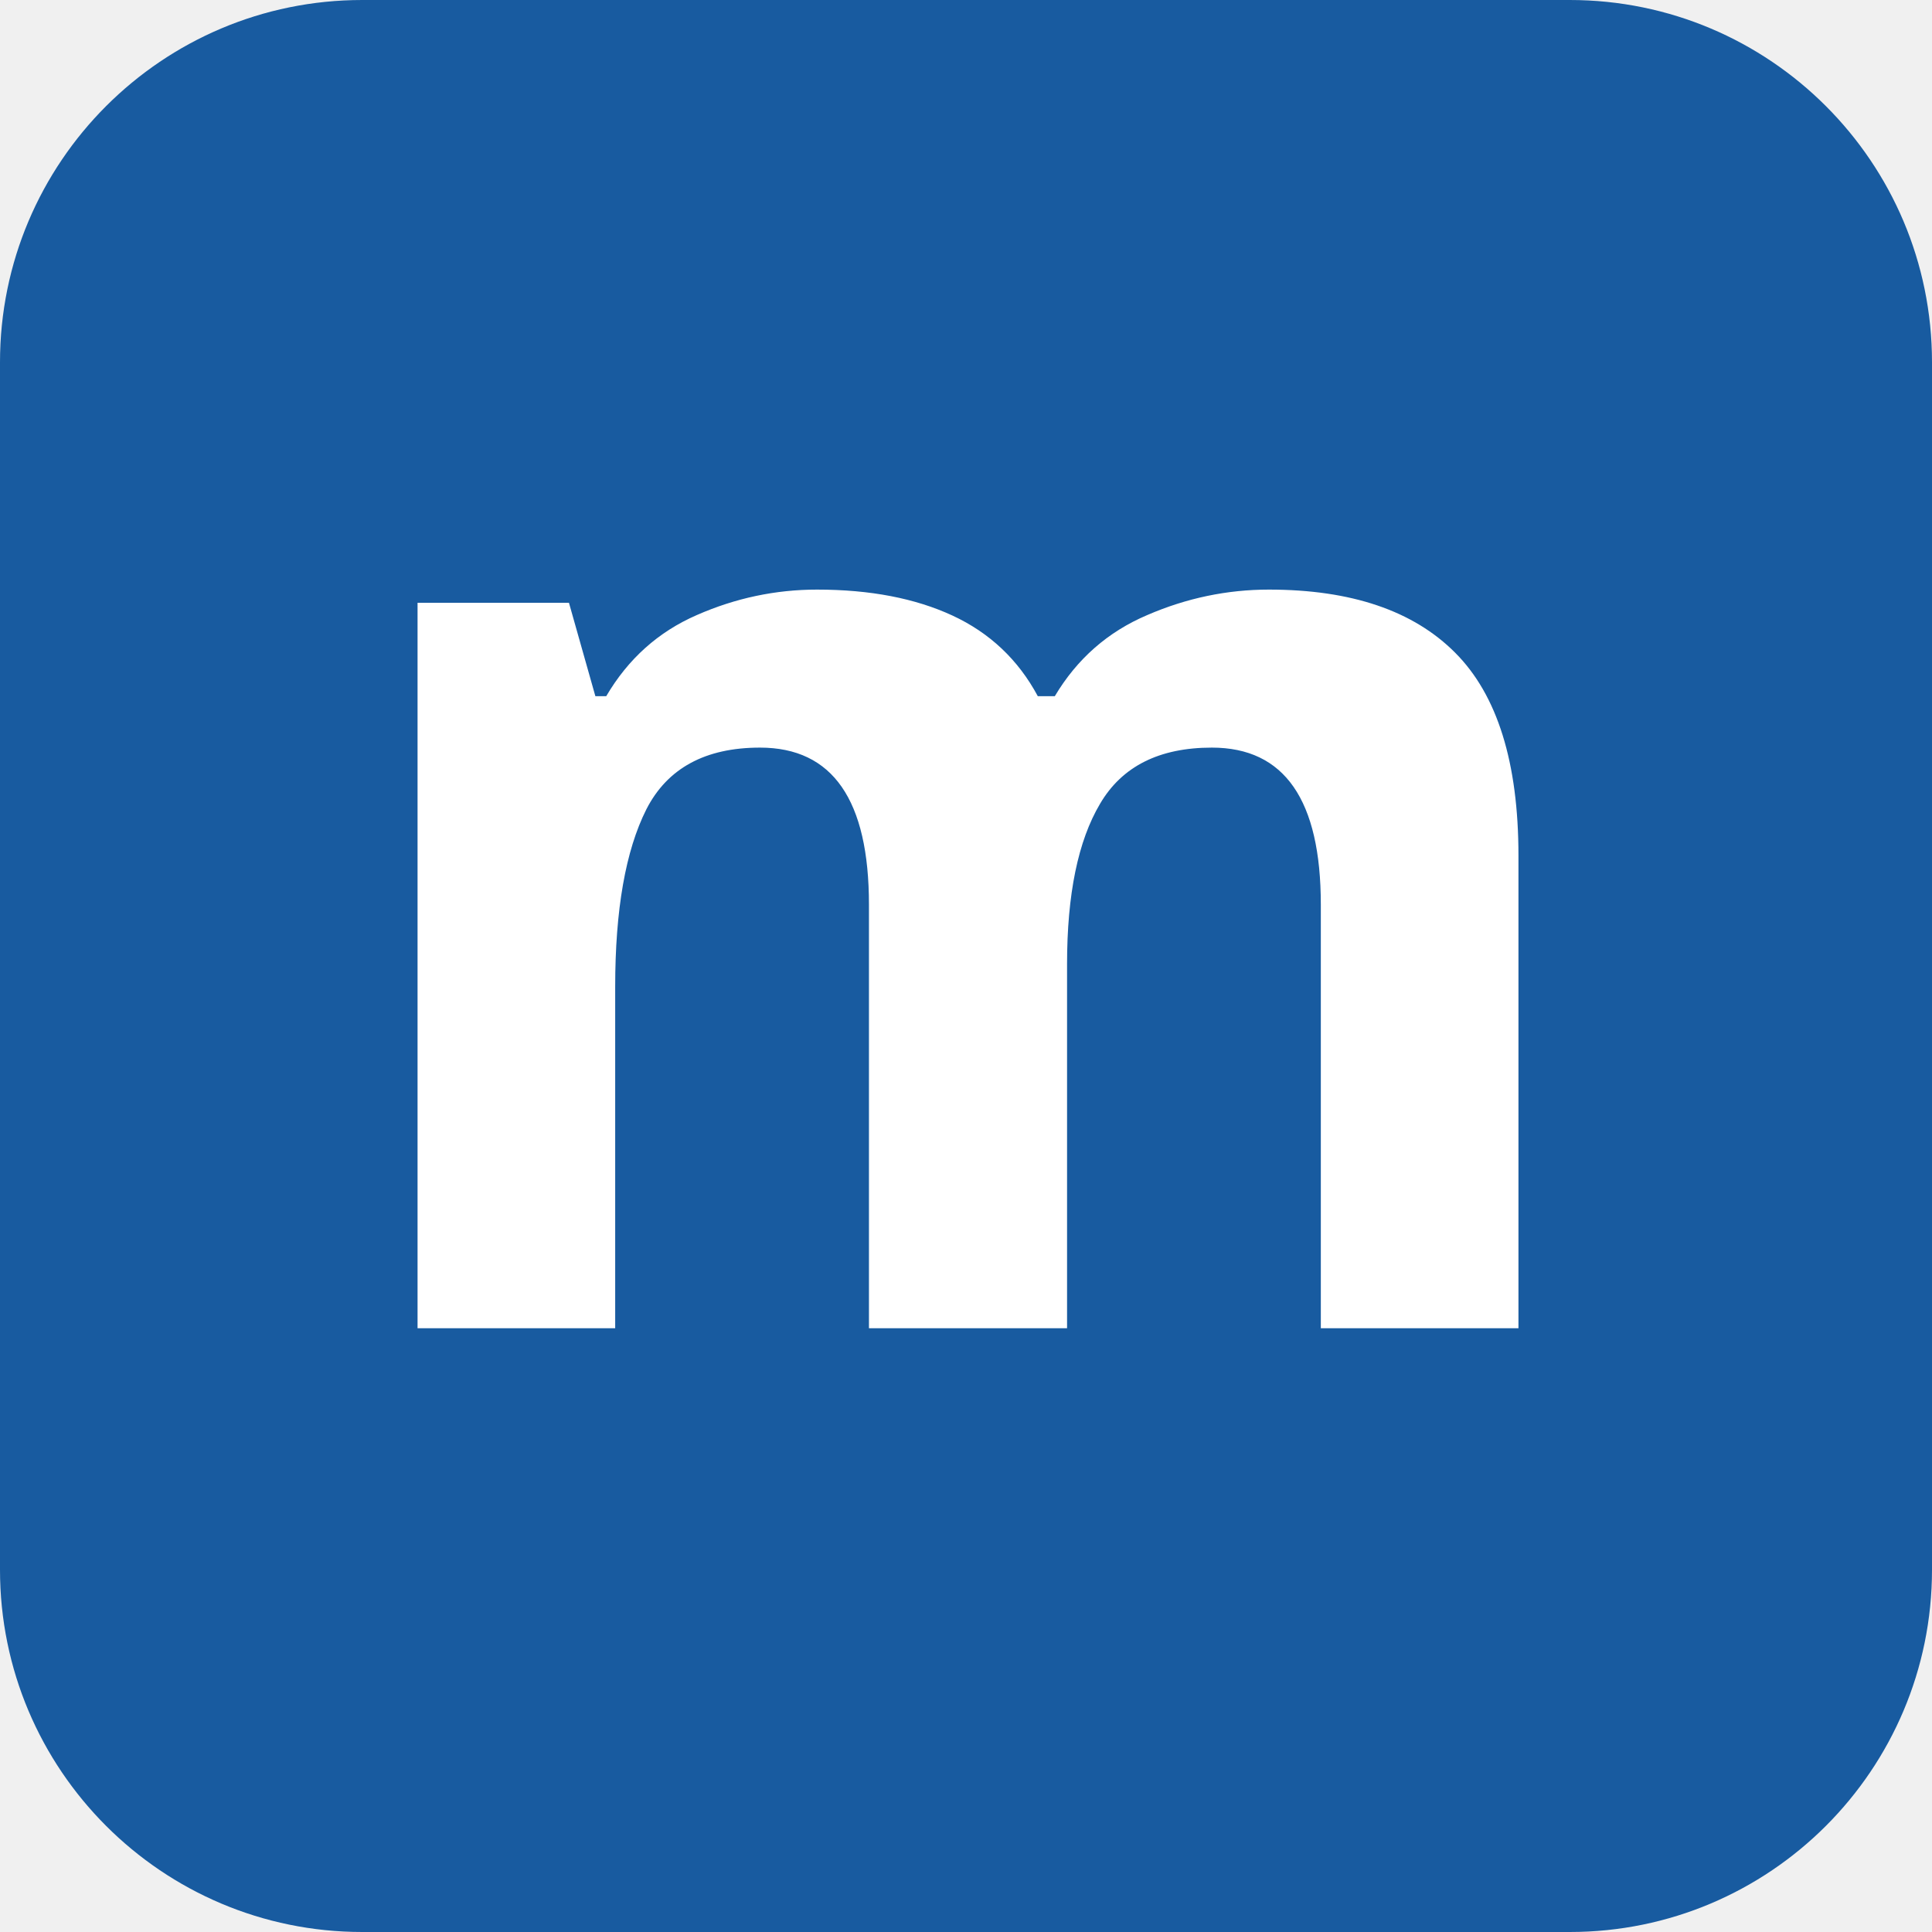
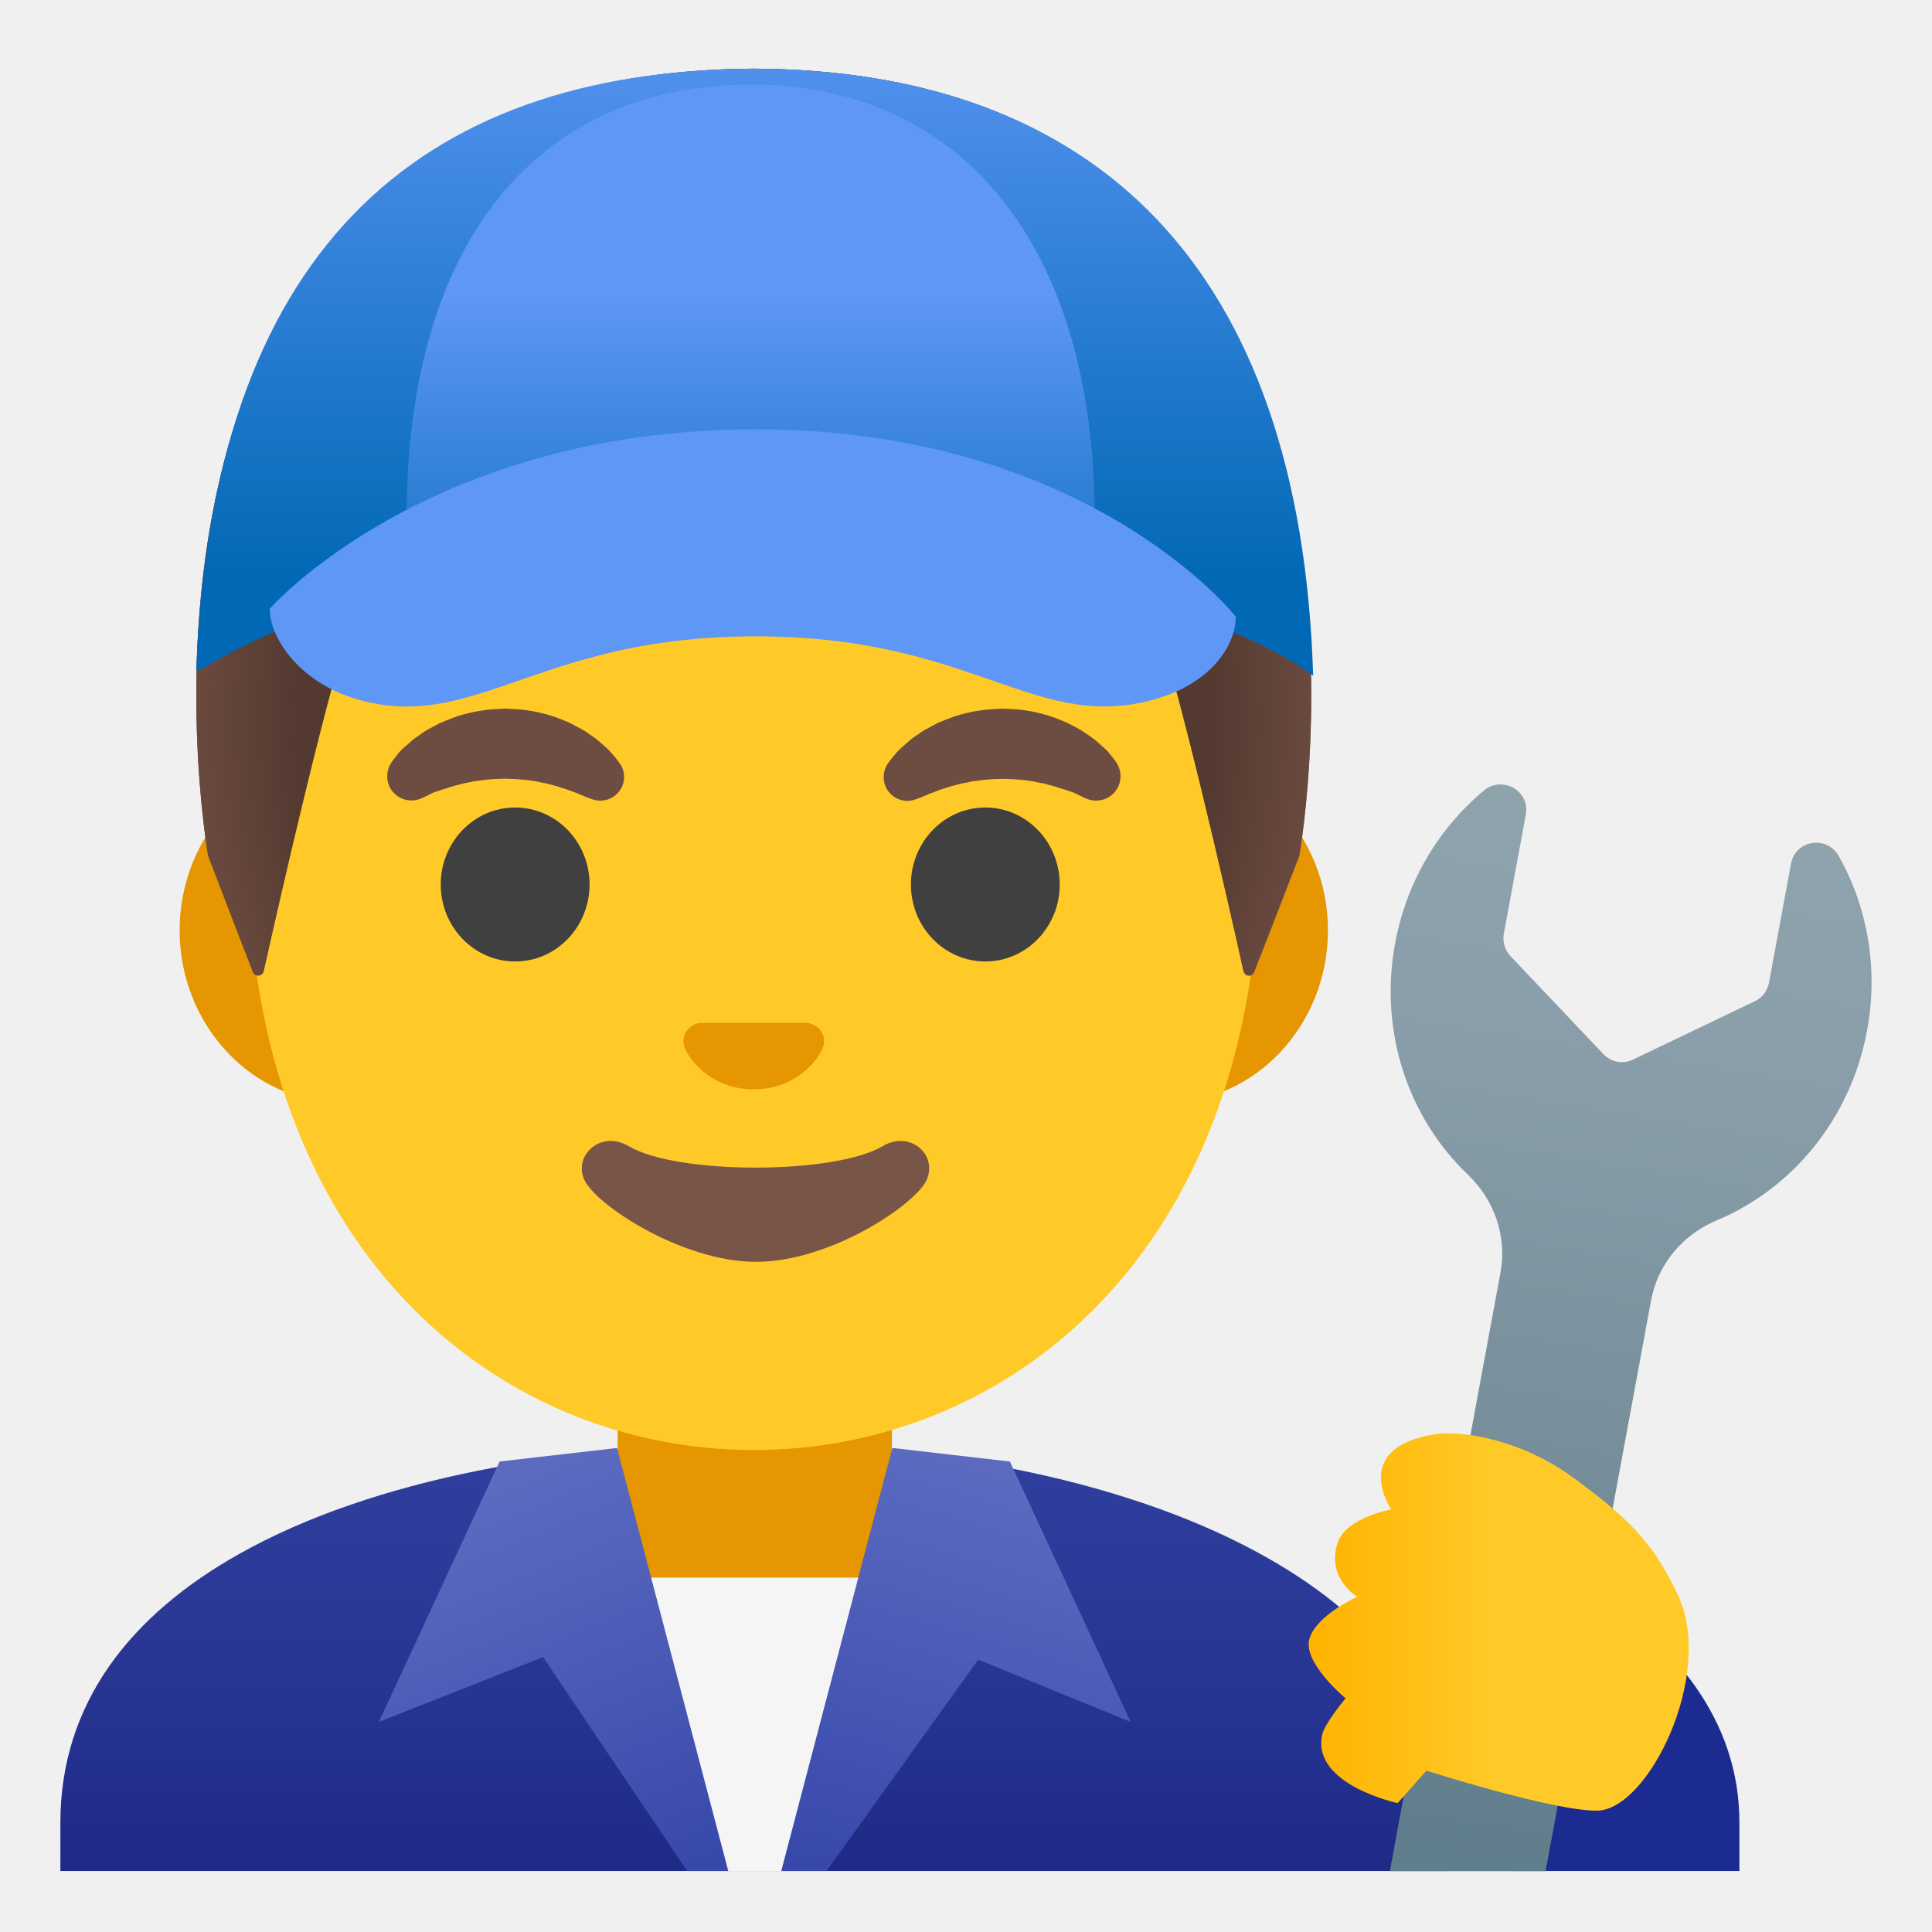
- <svg xmlns="http://www.w3.org/2000/svg" viewBox="0 0 64 64">
-   <rect width="64" height="64" rx="12" fill="#185ba0" />
-   <text x="32" y="44" text-anchor="middle" fill="white" font-family="sans-serif" font-size="44" font-weight="700">m</text>
+ <svg xmlns="http://www.w3.org/2000/svg" viewBox="0 0 128 128">
+   <g id="shirt">
+     <linearGradient id="SVGID_1_" gradientUnits="userSpaceOnUse" x1="50.005" y1="32.3" x2="50.005" y2="-3.131" gradientTransform="matrix(1 0 0 -1 0 128)">
+       <stop offset="3.200000e-03" style="stop-color:#303F9F" />
+       <stop offset="0.472" style="stop-color:#273492" />
+       <stop offset="1" style="stop-color:#1A237E" />
+     </linearGradient>
+     <path style="fill:url(#SVGID_1_);" d="M96,120.76v3.2H4v-3.2c0-7.94,4.68-13.79,11.87-17.82c8.9-5,21.65-7.22,34.13-7.24 s25.15,2.49,34.02,7.54C91.29,107.37,96,113.21,96,120.76z" />
+   </g>
+   <g id="neck_1_">
+     <path style="fill:#E59600;" d="M50,92.33h-9.08v9.98c0,4.51,3.7,8.17,8.26,8.17h1.65c4.56,0,8.26-3.66,8.26-8.17v-9.98 C59.09,92.33,50,92.33,50,92.33z" />
+   </g>
+   <path style="fill:#1B2B8F;" d="M104.2,104.61l-4.04,19.35h1.53h1.53h9.02h1.5h1.5v-3.2C115.25,114.01,110.98,108.62,104.2,104.61z" />
+   <g id="lapels">
+     <polygon id="undershirt" style="fill:#F5F5F5;" points="59.31,104.52 39.41,104.52 47.31,123.96 52.35,123.96 " />
+     <g>
+       <linearGradient id="SVGID_2_" gradientUnits="userSpaceOnUse" x1="30.641" y1="28.749" x2="41.245" y2="2.796" gradientTransform="matrix(1 0 0 -1 0 128)">
+         <stop offset="0" style="stop-color:#5C6BC0" />
+         <stop offset="1" style="stop-color:#3949AB" />
+       </linearGradient>
+       <polygon style="fill:url(#SVGID_2_);" points="40.88,95.93 33.1,96.83 25.1,114.08 35.98,109.79 45.53,123.96 46.74,123.96 47.22,123.96 48.25,123.96 " />
+     </g>
+     <g>
+       <linearGradient id="SVGID_3_" gradientUnits="userSpaceOnUse" x1="69.02" y1="29.973" x2="61.206" y2="2.763" gradientTransform="matrix(1 0 0 -1 0 128)">
+         <stop offset="0" style="stop-color:#5C6BC0" />
+         <stop offset="1" style="stop-color:#3949AB" />
+       </linearGradient>
+       <polygon style="fill:url(#SVGID_3_);" points="66.91,96.83 59.12,95.93 51.76,123.96 52.79,123.96 53.53,123.96 54.76,123.96 64.81,109.96 74.91,114.08 " />
+     </g>
+   </g>
+   <linearGradient id="wrench_1_" gradientUnits="userSpaceOnUse" x1="110.125" y1="75.487" x2="98.869" y2="4.975" gradientTransform="matrix(1 0 0 -1 0 128)">
+     <stop offset="0" style="stop-color:#90A4AE" />
+     <stop offset="0.267" style="stop-color:#889DA8" />
+     <stop offset="0.584" style="stop-color:#78909C" />
+     <stop offset="1" style="stop-color:#607D8B" />
+   </linearGradient>
+   <path id="wrench" style="fill:url(#wrench_1_);" d="M121.82,56.71c-0.34-0.6-0.92-0.88-1.49-0.88c-0.76,0-1.5,0.49-1.67,1.38 l-1.46,7.9c-0.1,0.53-0.44,0.99-0.93,1.22l-8.08,3.87c-0.23,0.11-0.48,0.17-0.73,0.17c-0.46,0-0.9-0.18-1.23-0.53l-6.16-6.5 c-0.37-0.39-0.53-0.94-0.44-1.47l1.46-7.9c0.21-1.14-0.69-2-1.68-2c-0.37,0-0.75,0.12-1.09,0.4c-2.95,2.45-5.12,5.97-5.89,10.12 c-1.09,5.9,0.91,11.61,4.82,15.33c1.76,1.68,2.6,4.1,2.16,6.49l-7.33,39.66h1.02h1.02h6.24h1.02h1.02l6.99-37.82 c0.44-2.39,2.09-4.35,4.33-5.29c4.98-2.08,8.89-6.69,9.98-12.6C124.47,64.11,123.7,60.04,121.82,56.71z" />
+   <g id="hand_1_">
+     <linearGradient id="SVGID_4_" gradientUnits="userSpaceOnUse" x1="86.712" y1="20.544" x2="111.895" y2="20.544" gradientTransform="matrix(1 0 0 -1 0 128)">
+       <stop offset="0" style="stop-color:#FFB300" />
+       <stop offset="0.5" style="stop-color:#FFCA28" />
+     </linearGradient>
+     <path style="fill:url(#SVGID_4_);" d="M94.5,117.31l-1.9,2.15c0,0-5.68-1.21-5.01-4.5c0.16-0.78,1.56-2.44,1.56-2.44 s-2.85-2.35-2.4-3.94c0.45-1.57,3.17-2.79,3.17-2.79s-2.11-1.26-1.28-3.63c0.57-1.62,3.53-2.16,3.53-2.16s-2.76-4.05,2.85-4.97 c1.77-0.29,5.74,0.3,9.3,2.93s5.19,4.21,6.83,7.67c2.5,5.25-1.92,14.25-5.31,14.33C103.02,120.02,94.5,117.31,94.5,117.31z" />
+   </g>
+   <g id="face_1_">
+     <g id="ears_1_">
+       <path style="fill:#E59600;" d="M77.27,50.23H69.9H29.98h-7.37c-5.89,0-10.71,5.13-10.71,11.41s4.82,11.41,10.71,11.41h7.37H69.9 h7.37c5.89,0,10.71-5.14,10.71-11.41S83.16,50.23,77.27,50.23z" />
+     </g>
+     <g id="head_1_">
+       <path style="fill:#FFCA28;" d="M49.94,10.86L49.94,10.86L49.94,10.86c-17.4,0-33.52,18.61-33.52,45.4 c0,26.64,16.61,39.81,33.52,39.81S83.46,82.9,83.46,56.26C83.46,29.47,67.34,10.86,49.94,10.86z" />
+     </g>
+     <g id="eyes_1_">
+       <ellipse style="fill:#404040;" cx="34.13" cy="58.6" rx="4.93" ry="5.1" />
+       <ellipse style="fill:#404040;" cx="65.28" cy="58.6" rx="4.93" ry="5.1" />
+     </g>
+     <g id="eyebrows_1_">
+       <path style="fill:#6D4C41;" d="M25.93,50.52c0,0,0.13-0.19,0.38-0.51c0.07-0.08,0.12-0.16,0.22-0.26 c0.11-0.11,0.23-0.22,0.36-0.33c0.14-0.12,0.28-0.24,0.43-0.38c0.15-0.13,0.31-0.22,0.48-0.35c0.17-0.12,0.34-0.24,0.53-0.35 c0.19-0.1,0.4-0.21,0.6-0.32c0.21-0.12,0.43-0.21,0.66-0.3c0.23-0.09,0.47-0.18,0.71-0.27c0.49-0.14,1-0.29,1.54-0.36 c0.53-0.1,1.08-0.11,1.62-0.14c0.55,0.03,1.1,0.03,1.62,0.14c0.53,0.06,1.05,0.22,1.54,0.36c0.24,0.08,0.48,0.17,0.71,0.27 c0.23,0.09,0.45,0.18,0.66,0.3c0.21,0.11,0.41,0.22,0.6,0.32c0.19,0.11,0.37,0.24,0.53,0.35c0.17,0.12,0.33,0.22,0.47,0.34 c0.14,0.12,0.27,0.24,0.4,0.35c0.12,0.11,0.24,0.21,0.34,0.31c0.1,0.1,0.18,0.21,0.26,0.29c0.31,0.36,0.46,0.58,0.46,0.58 c0.51,0.7,0.35,1.69-0.36,2.19c-0.43,0.31-0.96,0.37-1.43,0.21l-0.29-0.1c0,0-0.19-0.07-0.49-0.2c-0.08-0.03-0.15-0.07-0.25-0.11 c-0.1-0.03-0.19-0.07-0.3-0.11c-0.21-0.08-0.44-0.17-0.7-0.24c-0.13-0.04-0.26-0.09-0.4-0.13c-0.14-0.03-0.28-0.07-0.43-0.11 c-0.07-0.02-0.15-0.04-0.22-0.06c-0.08-0.01-0.15-0.03-0.23-0.04c-0.16-0.03-0.31-0.07-0.47-0.1c-0.33-0.04-0.66-0.11-1-0.12 c-0.34-0.04-0.69-0.03-1.03-0.05c-0.35,0.02-0.69,0.01-1.03,0.05c-0.34,0.02-0.67,0.09-1,0.12c-0.16,0.03-0.32,0.07-0.47,0.1 c-0.08,0.01-0.16,0.03-0.23,0.04c-0.07,0.02-0.15,0.04-0.22,0.06c-0.15,0.04-0.29,0.07-0.43,0.11c-0.14,0.04-0.27,0.09-0.4,0.13 c-0.13,0.04-0.25,0.08-0.37,0.11c-0.1,0.04-0.2,0.07-0.29,0.1c-0.09,0.03-0.18,0.06-0.27,0.09c-0.1,0.04-0.2,0.1-0.29,0.14 c-0.36,0.18-0.57,0.27-0.57,0.27c-0.83,0.34-1.77-0.05-2.11-0.87C25.56,51.53,25.64,50.96,25.93,50.52z" />
+       <path style="fill:#6D4C41;" d="M71.99,52.92c0,0-0.21-0.09-0.57-0.27c-0.09-0.04-0.19-0.1-0.29-0.14 c-0.09-0.02-0.18-0.06-0.27-0.09c-0.09-0.03-0.19-0.07-0.29-0.1c-0.12-0.04-0.24-0.07-0.37-0.11c-0.13-0.04-0.26-0.09-0.39-0.13 c-0.14-0.03-0.28-0.07-0.43-0.11c-0.07-0.02-0.15-0.04-0.22-0.06c-0.08-0.01-0.15-0.03-0.23-0.04c-0.16-0.03-0.31-0.07-0.47-0.1 c-0.33-0.04-0.66-0.11-1-0.12c-0.34-0.04-0.69-0.03-1.03-0.05c-0.35,0.02-0.69,0.01-1.03,0.05c-0.34,0.02-0.67,0.09-1,0.12 c-0.16,0.03-0.32,0.07-0.47,0.1c-0.08,0.01-0.16,0.03-0.23,0.04c-0.07,0.02-0.15,0.04-0.22,0.06c-0.15,0.04-0.29,0.08-0.43,0.11 c-0.14,0.04-0.27,0.09-0.4,0.13c-0.26,0.07-0.49,0.16-0.7,0.24c-0.1,0.04-0.2,0.08-0.3,0.11c-0.09,0.04-0.17,0.08-0.25,0.11 c-0.3,0.13-0.49,0.2-0.49,0.2l-0.28,0.1c-0.82,0.29-1.72-0.15-2-0.97c-0.17-0.5-0.08-1.03,0.21-1.44c0,0,0.15-0.22,0.46-0.58 c0.08-0.09,0.16-0.19,0.26-0.29c0.1-0.1,0.22-0.2,0.34-0.31c0.12-0.11,0.26-0.23,0.4-0.35c0.14-0.12,0.31-0.22,0.47-0.34 c0.17-0.12,0.34-0.24,0.53-0.35c0.19-0.1,0.4-0.21,0.6-0.32c0.21-0.12,0.43-0.21,0.66-0.3c0.23-0.09,0.47-0.18,0.71-0.27 c0.49-0.14,1-0.29,1.54-0.36c0.53-0.1,1.08-0.11,1.62-0.14c0.55,0.03,1.1,0.03,1.62,0.14c0.54,0.06,1.05,0.22,1.54,0.36 c0.24,0.08,0.48,0.17,0.71,0.27c0.23,0.09,0.45,0.18,0.66,0.3c0.21,0.11,0.41,0.22,0.6,0.32c0.19,0.11,0.36,0.24,0.53,0.35 c0.17,0.12,0.32,0.22,0.48,0.35c0.15,0.13,0.3,0.26,0.43,0.38c0.13,0.12,0.26,0.23,0.36,0.33c0.09,0.1,0.15,0.18,0.22,0.26 c0.25,0.31,0.38,0.51,0.38,0.51c0.5,0.74,0.31,1.74-0.43,2.25C73.06,53.08,72.48,53.12,71.99,52.92z" />
+     </g>
+     <path id="nose_1_" style="fill:#E59600;" d="M53.8,67.85c-0.11-0.04-0.21-0.07-0.32-0.08H46.4c-0.11,0.01-0.22,0.04-0.32,0.08 c-0.64,0.26-0.99,0.92-0.69,1.63c0.3,0.71,1.71,2.69,4.55,2.69s4.25-1.99,4.55-2.69C54.79,68.78,54.44,68.11,53.8,67.85z" />
+     <path id="mouth_1_" style="fill:#795548;" d="M58.47,75.94c-3.19,1.89-13.63,1.89-16.81,0c-1.83-1.09-3.7,0.58-2.94,2.24 c0.75,1.63,6.44,5.42,11.37,5.42s10.55-3.79,11.3-5.42C62.14,76.51,60.3,74.85,58.47,75.94z" />
+   </g>
+   <g id="hairGroup">
+     <path id="hair_7_" style="fill:#543930;" d="M49.96,4.55L49.96,4.55c-0.01,0-0.01,0-0.02,0s-0.01,0-0.02,0v0 C4.49,4.79,13.79,56.69,13.79,56.69s2.04,5.35,2.97,7.71c0.13,0.34,0.63,0.3,0.71-0.05c0.97-4.34,4.46-19.73,6.22-24.4 c1.04-2.76,3.9-4.36,6.8-3.83c4.45,0.81,11.55,1.81,19.37,1.81c0.03,0,0.06,0,0.08,0s0.06,0,0.08,0c7.83,0,14.92-1,19.37-1.81 c2.9-0.53,5.76,1.08,6.79,3.83c1.75,4.66,5.22,19.96,6.2,24.36c0.08,0.36,0.58,0.39,0.71,0.05l2.98-7.67 C86.09,56.69,95.4,4.79,49.96,4.55z" />
+     <radialGradient id="hairHighlights_1_" cx="49.941" cy="80.383" r="38.093" gradientTransform="matrix(1 0 0 -1.1282 0 138.304)" gradientUnits="userSpaceOnUse">
+       <stop offset="0.794" style="stop-color:#6D4C41;stop-opacity:0" />
+       <stop offset="1" style="stop-color:#6D4C41" />
+     </radialGradient>
+     <path id="hairHighlights" style="fill:url(#hairHighlights_1_);" d="M86.09,56.69c0,0,9.31-51.9-36.13-52.14v0 c-0.01,0-0.01,0-0.02,0h0c-0.01,0-0.01,0-0.02,0l0,0c-0.71,0-1.4,0.02-2.08,0.05c-1.35,0.06-2.66,0.16-3.92,0.31 c-0.01,0-0.03,0-0.04,0c-0.09,0.01-0.17,0.03-0.26,0.04C5.38,9.76,13.79,56.69,13.79,56.69l2.98,7.68c0.13,0.34,0.62,0.31,0.7-0.05 c0.98-4.39,4.46-19.71,6.22-24.37c1.04-2.76,3.9-4.36,6.8-3.83c4.45,0.81,11.55,1.81,19.37,1.81c0.03,0,0.06,0,0.08,0 s0.06,0,0.08,0c7.83,0,14.92-1,19.37-1.81c2.9-0.53,5.76,1.08,6.79,3.83c1.76,4.68,5.25,20.1,6.21,24.42 c0.08,0.36,0.57,0.39,0.7,0.05C84.04,62.06,86.09,56.69,86.09,56.69z" />
+   </g>
+   <g id="mechanic_x5F_hat">
+     <linearGradient id="SVGID_5_" gradientUnits="userSpaceOnUse" x1="49.996" y1="89.161" x2="49.996" y2="129.378" gradientTransform="matrix(1 0 0 -1 0 128)">
+       <stop offset="0" style="stop-color:#0068B5" />
+       <stop offset="0.807" style="stop-color:#4C8EEA" />
+       <stop offset="1" style="stop-color:#5E97F6" />
+     </linearGradient>
+     <path style="fill:url(#SVGID_5_);" d="M49.73,4.55c22.8,0,36.44,13.09,37.27,40.22c0,0-9.75-8.02-36.77-8.02 c-29.25,0-37.26,8.54-37.23,7.6c1.03-27.27,14.29-39.8,37.23-39.8L49.73,4.55z" />
+     <linearGradient id="SVGID_6_" gradientUnits="userSpaceOnUse" x1="49.725" y1="82.577" x2="49.725" y2="108.333" gradientTransform="matrix(1 0 0 -1 0 128)">
+       <stop offset="0" style="stop-color:#0068B5" />
+       <stop offset="1" style="stop-color:#5E97F6" />
+     </linearGradient>
+     <path style="fill:url(#SVGID_6_);" d="M26.93,34.41c0-18.74,8.97-28.81,22.8-28.81s22.8,10.47,22.8,28.81 c0,14.9-10.78,3.17-22.8,3.17S26.93,49.32,26.93,34.41z" />
+     <path style="fill:#5E97F6;" d="M50.08,28.44c-21.77,0-32.21,11.89-32.21,11.89c-0.02,1.97,2.2,5.52,7.25,6.33 c6.95,1.12,11.44-4.5,24.85-4.5c0.03,0,0.05,0,0.07,0v-0.03l0.04,0.03c0.03,0,0.05,0,0.07,0c13.41,0,17.89,5.61,24.85,4.5 c5.05-0.81,6.89-3.85,6.87-5.81C81.87,40.85,72.11,28.44,50.08,28.44z" />
+   </g>
</svg>
